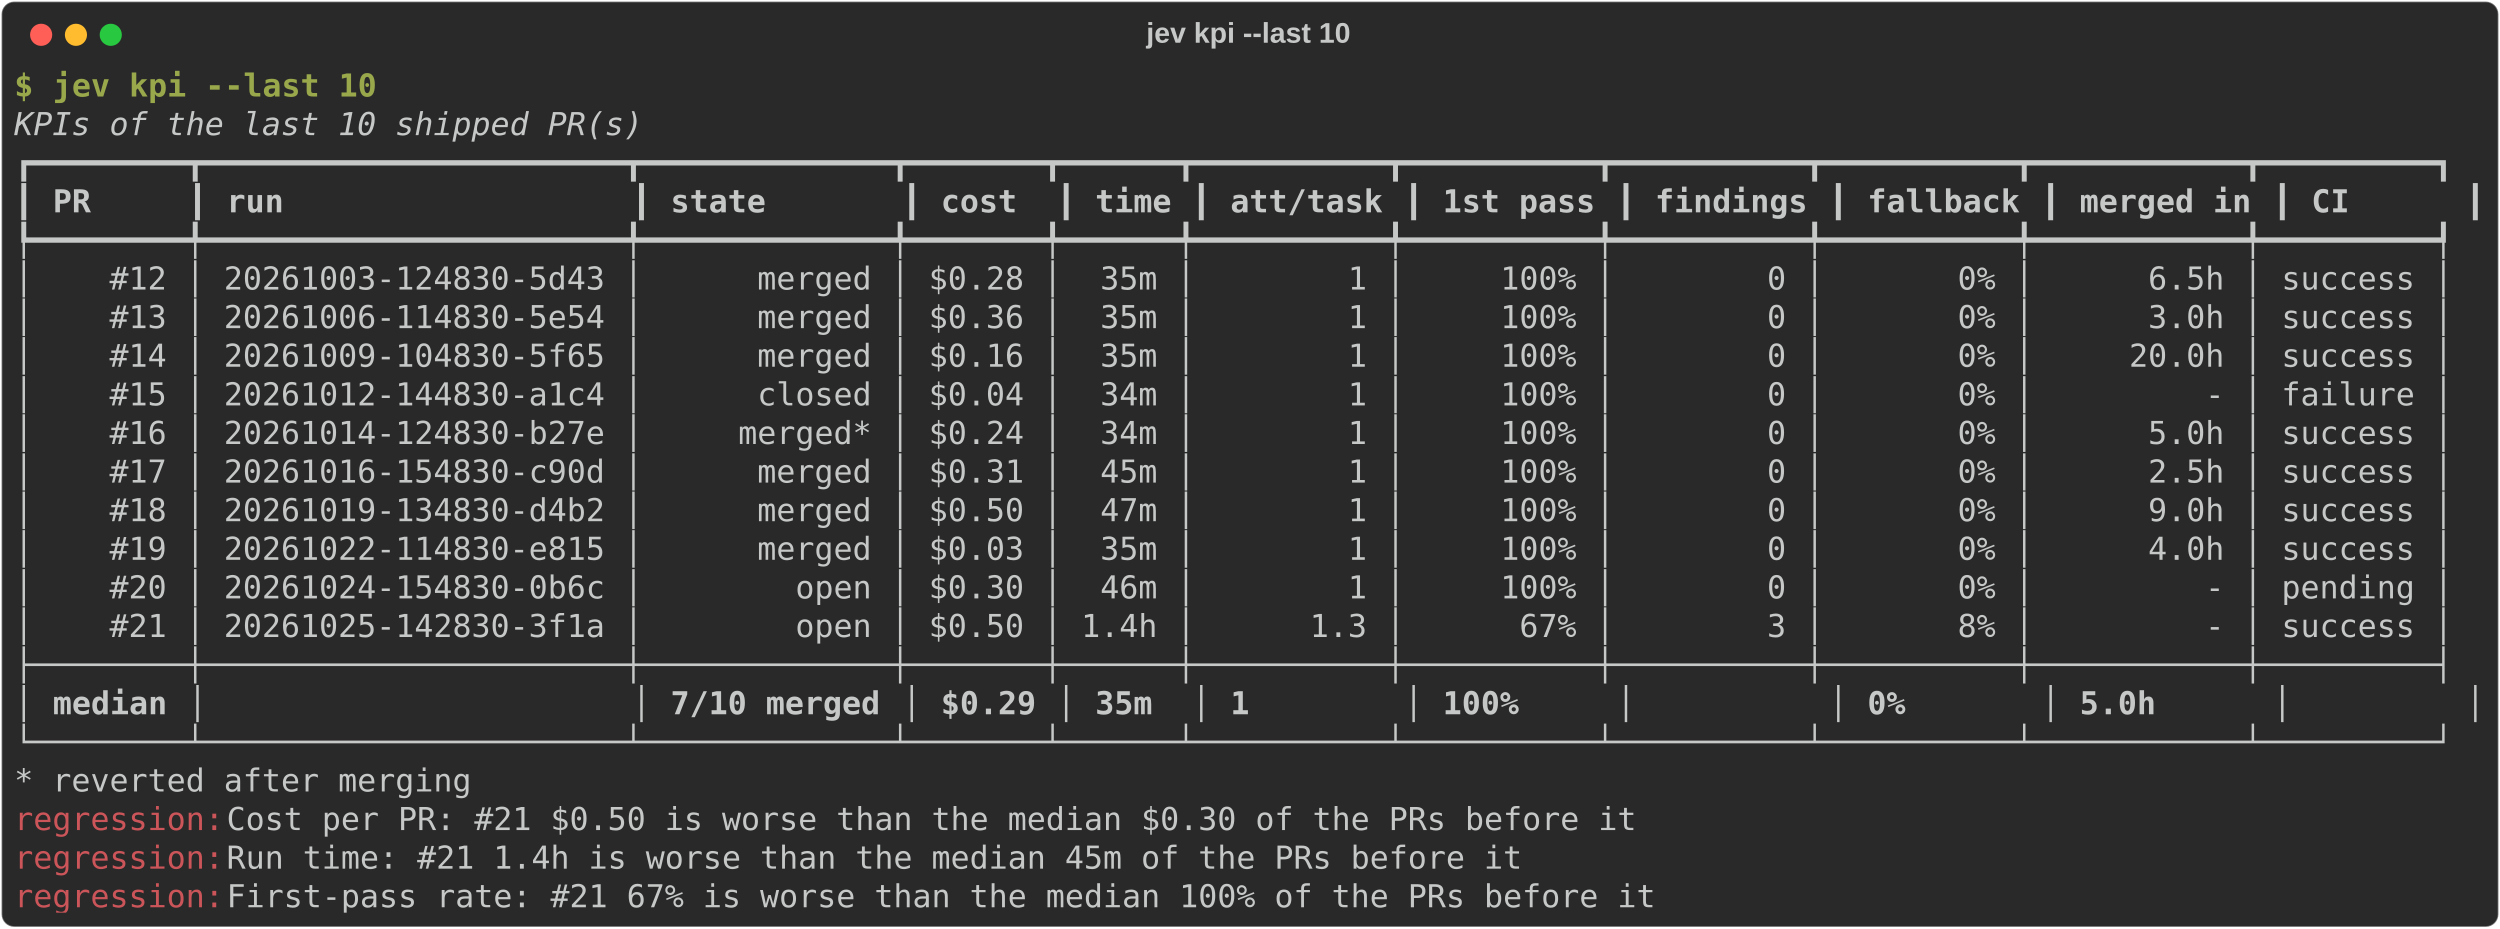
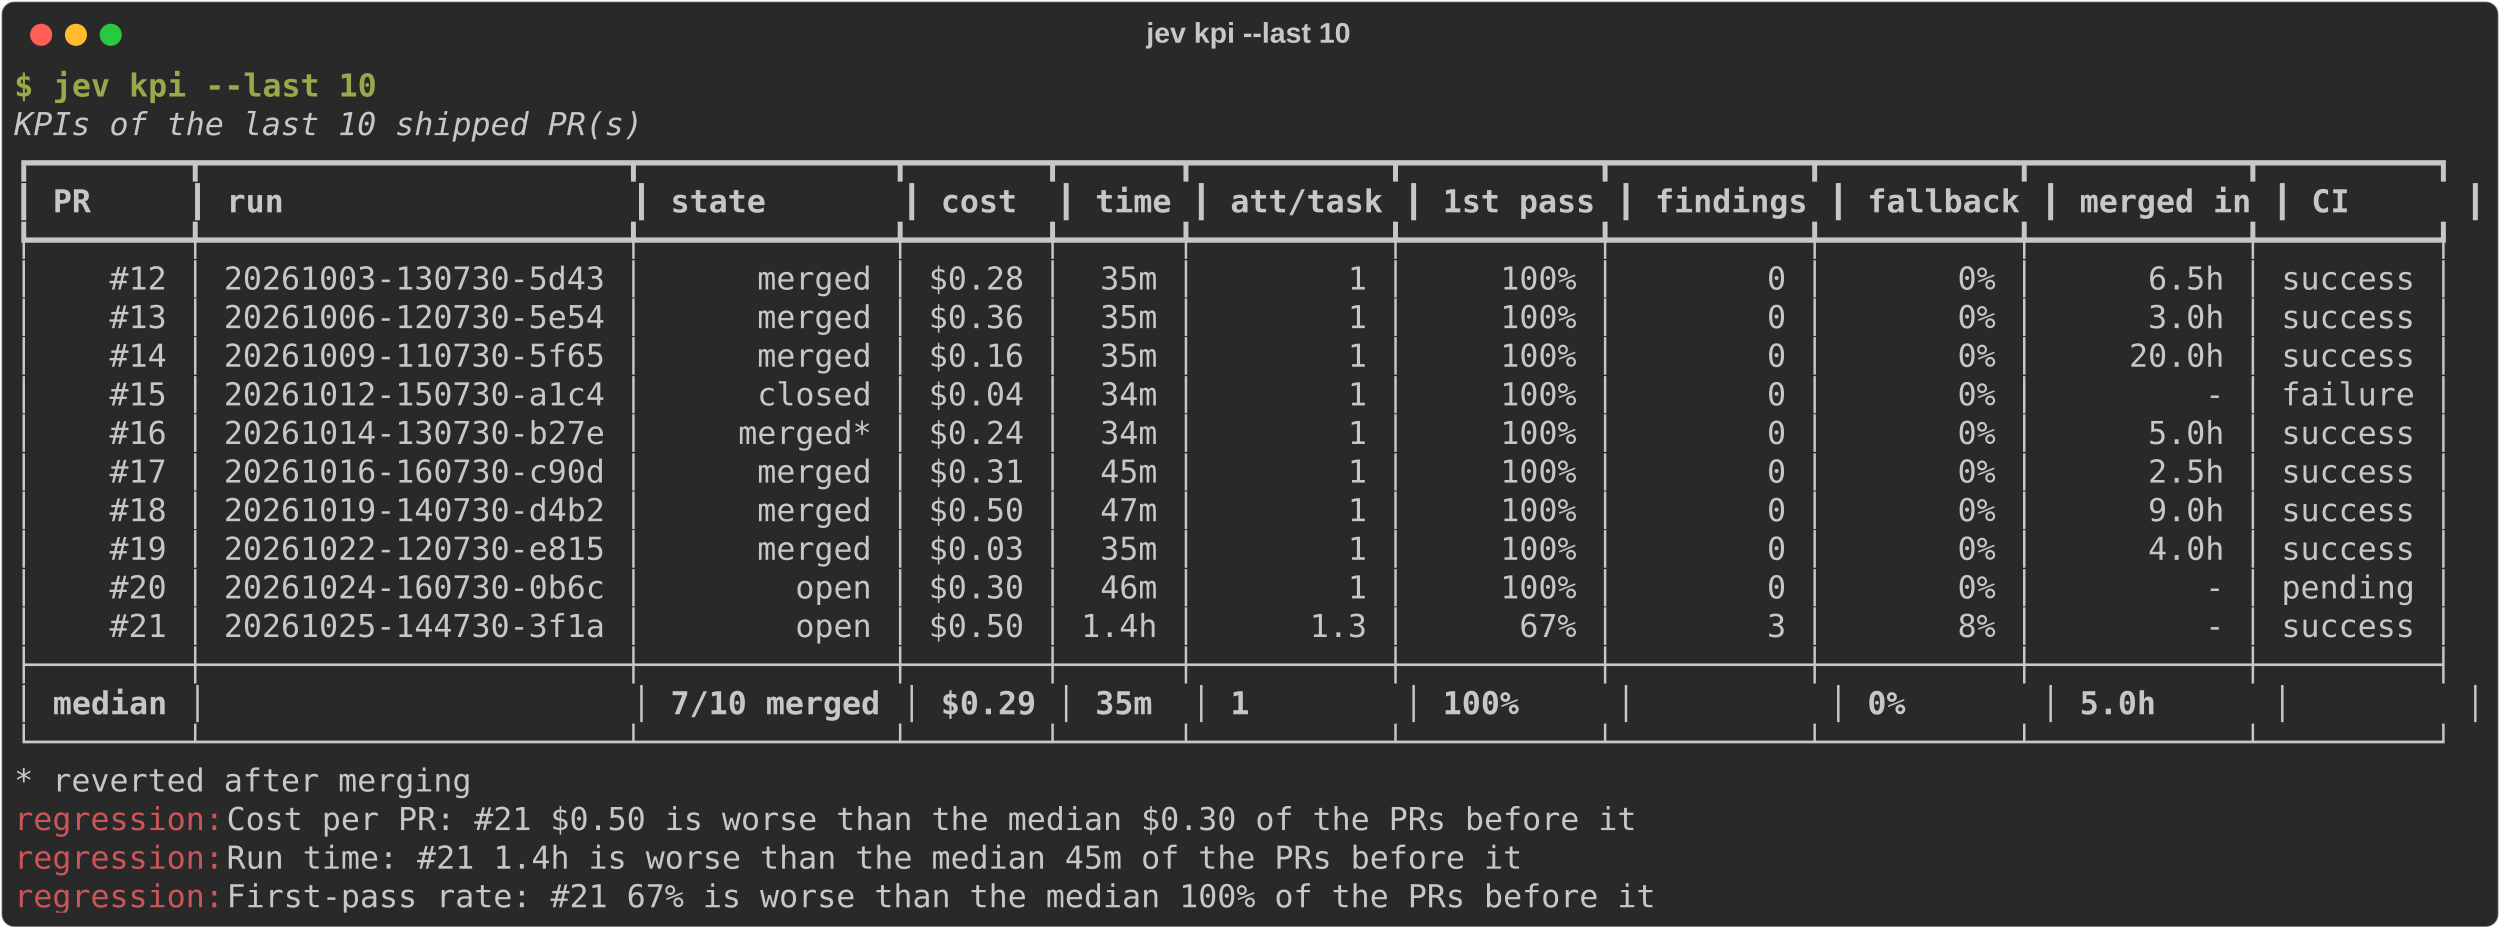
<svg xmlns="http://www.w3.org/2000/svg" class="rich-terminal" viewBox="0 0 1580 586.8">
  <style>

    @font-face {
        font-family: "Fira Code";
        src: local("FiraCode-Regular"),
                url("https://cdnjs.cloudflare.com/ajax/libs/firacode/6.2.0/woff2/FiraCode-Regular.woff2") format("woff2"),
                url("https://cdnjs.cloudflare.com/ajax/libs/firacode/6.2.0/woff/FiraCode-Regular.woff") format("woff");
        font-style: normal;
        font-weight: 400;
    }
    @font-face {
        font-family: "Fira Code";
        src: local("FiraCode-Bold"),
                url("https://cdnjs.cloudflare.com/ajax/libs/firacode/6.2.0/woff2/FiraCode-Bold.woff2") format("woff2"),
                url("https://cdnjs.cloudflare.com/ajax/libs/firacode/6.2.0/woff/FiraCode-Bold.woff") format("woff");
        font-style: bold;
        font-weight: 700;
    }

-     .terminal-2445889763-matrix {
+     .terminal-2717929664-matrix {
        font-family: Fira Code, monospace;
        font-size: 20px;
        line-height: 24.4px;
        font-variant-east-asian: full-width;
    }

-     .terminal-2445889763-title {
+     .terminal-2717929664-title {
        font-size: 18px;
        font-weight: bold;
        font-family: arial;
    }

-     .terminal-2445889763-r1 { fill: #98a84b;font-weight: bold }
- .terminal-2445889763-r2 { fill: #c5c8c6 }
- .terminal-2445889763-r3 { fill: #c5c8c6;font-style: italic; }
- .terminal-2445889763-r4 { fill: #c5c8c6;font-weight: bold }
- .terminal-2445889763-r5 { fill: #cc555a }
+     .terminal-2717929664-r1 { fill: #98a84b;font-weight: bold }
+ .terminal-2717929664-r2 { fill: #c5c8c6 }
+ .terminal-2717929664-r3 { fill: #c5c8c6;font-style: italic; }
+ .terminal-2717929664-r4 { fill: #c5c8c6;font-weight: bold }
+ .terminal-2717929664-r5 { fill: #cc555a }
    </style>
  <defs>
-     <clipPath id="terminal-2445889763-clip-terminal">
+     <clipPath id="terminal-2717929664-clip-terminal">
      <rect x="0" y="0" width="1560.6" height="535.8" />
    </clipPath>
-     <clipPath id="terminal-2445889763-line-0">
+     <clipPath id="terminal-2717929664-line-0">
      <rect x="0" y="1.5" width="1561.6" height="24.65" />
    </clipPath>
-     <clipPath id="terminal-2445889763-line-1">
+     <clipPath id="terminal-2717929664-line-1">
      <rect x="0" y="25.9" width="1561.6" height="24.65" />
    </clipPath>
-     <clipPath id="terminal-2445889763-line-2">
+     <clipPath id="terminal-2717929664-line-2">
      <rect x="0" y="50.3" width="1561.6" height="24.65" />
    </clipPath>
-     <clipPath id="terminal-2445889763-line-3">
+     <clipPath id="terminal-2717929664-line-3">
      <rect x="0" y="74.7" width="1561.6" height="24.65" />
    </clipPath>
-     <clipPath id="terminal-2445889763-line-4">
+     <clipPath id="terminal-2717929664-line-4">
      <rect x="0" y="99.1" width="1561.6" height="24.65" />
    </clipPath>
-     <clipPath id="terminal-2445889763-line-5">
+     <clipPath id="terminal-2717929664-line-5">
      <rect x="0" y="123.5" width="1561.6" height="24.65" />
    </clipPath>
-     <clipPath id="terminal-2445889763-line-6">
+     <clipPath id="terminal-2717929664-line-6">
      <rect x="0" y="147.9" width="1561.6" height="24.65" />
    </clipPath>
-     <clipPath id="terminal-2445889763-line-7">
+     <clipPath id="terminal-2717929664-line-7">
      <rect x="0" y="172.3" width="1561.6" height="24.65" />
    </clipPath>
-     <clipPath id="terminal-2445889763-line-8">
+     <clipPath id="terminal-2717929664-line-8">
      <rect x="0" y="196.7" width="1561.6" height="24.65" />
    </clipPath>
-     <clipPath id="terminal-2445889763-line-9">
+     <clipPath id="terminal-2717929664-line-9">
      <rect x="0" y="221.1" width="1561.6" height="24.65" />
    </clipPath>
-     <clipPath id="terminal-2445889763-line-10">
+     <clipPath id="terminal-2717929664-line-10">
      <rect x="0" y="245.5" width="1561.6" height="24.65" />
    </clipPath>
-     <clipPath id="terminal-2445889763-line-11">
+     <clipPath id="terminal-2717929664-line-11">
      <rect x="0" y="269.9" width="1561.6" height="24.65" />
    </clipPath>
-     <clipPath id="terminal-2445889763-line-12">
+     <clipPath id="terminal-2717929664-line-12">
      <rect x="0" y="294.3" width="1561.6" height="24.65" />
    </clipPath>
-     <clipPath id="terminal-2445889763-line-13">
+     <clipPath id="terminal-2717929664-line-13">
      <rect x="0" y="318.7" width="1561.6" height="24.65" />
    </clipPath>
-     <clipPath id="terminal-2445889763-line-14">
+     <clipPath id="terminal-2717929664-line-14">
      <rect x="0" y="343.1" width="1561.6" height="24.65" />
    </clipPath>
-     <clipPath id="terminal-2445889763-line-15">
+     <clipPath id="terminal-2717929664-line-15">
      <rect x="0" y="367.5" width="1561.6" height="24.65" />
    </clipPath>
-     <clipPath id="terminal-2445889763-line-16">
+     <clipPath id="terminal-2717929664-line-16">
      <rect x="0" y="391.9" width="1561.6" height="24.65" />
    </clipPath>
-     <clipPath id="terminal-2445889763-line-17">
+     <clipPath id="terminal-2717929664-line-17">
      <rect x="0" y="416.3" width="1561.6" height="24.65" />
    </clipPath>
-     <clipPath id="terminal-2445889763-line-18">
+     <clipPath id="terminal-2717929664-line-18">
      <rect x="0" y="440.7" width="1561.6" height="24.65" />
    </clipPath>
-     <clipPath id="terminal-2445889763-line-19">
+     <clipPath id="terminal-2717929664-line-19">
      <rect x="0" y="465.1" width="1561.6" height="24.65" />
    </clipPath>
-     <clipPath id="terminal-2445889763-line-20">
+     <clipPath id="terminal-2717929664-line-20">
      <rect x="0" y="489.5" width="1561.6" height="24.65" />
    </clipPath>
  </defs>
  <rect fill="#292929" stroke="rgba(255,255,255,0.35)" stroke-width="1" x="1" y="1" width="1578" height="584.8" rx="8" />
-   <text class="terminal-2445889763-title" fill="#c5c8c6" text-anchor="middle" x="789" y="27">jev kpi --last 10</text>
+   <text class="terminal-2717929664-title" fill="#c5c8c6" text-anchor="middle" x="789" y="27">jev kpi --last 10</text>
  <g transform="translate(26,22)">
    <circle cx="0" cy="0" r="7" fill="#ff5f57" />
    <circle cx="22" cy="0" r="7" fill="#febc2e" />
    <circle cx="44" cy="0" r="7" fill="#28c840" />
  </g>
-   <g transform="translate(9, 41)" clip-path="url(#terminal-2445889763-clip-terminal)">
-     <g class="terminal-2445889763-matrix">
-       <text class="terminal-2445889763-r1" x="0" y="20" textLength="24.4" clip-path="url(#terminal-2445889763-line-0)">$ </text>
-       <text class="terminal-2445889763-r1" x="24.4" y="20" textLength="207.4" clip-path="url(#terminal-2445889763-line-0)">jev kpi --last 10</text>
-       <text class="terminal-2445889763-r2" x="1561.6" y="20" textLength="12.2" clip-path="url(#terminal-2445889763-line-0)">
- </text>
-       <text class="terminal-2445889763-r3" x="0" y="44.4" textLength="1561.6" clip-path="url(#terminal-2445889763-line-1)">                                               KPIs of the last 10 shipped PR(s)                                                </text>
-       <text class="terminal-2445889763-r2" x="1561.6" y="44.4" textLength="12.2" clip-path="url(#terminal-2445889763-line-1)">
- </text>
-       <text class="terminal-2445889763-r2" x="0" y="68.8" textLength="1561.6" clip-path="url(#terminal-2445889763-line-2)">┏━━━━━━━━┳━━━━━━━━━━━━━━━━━━━━━━┳━━━━━━━━━━━━━┳━━━━━━━┳━━━━━━┳━━━━━━━━━━┳━━━━━━━━━━┳━━━━━━━━━━┳━━━━━━━━━━┳━━━━━━━━━━━┳━━━━━━━━━┓</text>
-       <text class="terminal-2445889763-r2" x="1561.6" y="68.8" textLength="12.2" clip-path="url(#terminal-2445889763-line-2)">
- </text>
-       <text class="terminal-2445889763-r2" x="0" y="93.2" textLength="12.2" clip-path="url(#terminal-2445889763-line-3)">┃</text>
-       <text class="terminal-2445889763-r4" x="24.4" y="93.2" textLength="73.2" clip-path="url(#terminal-2445889763-line-3)">    PR</text>
-       <text class="terminal-2445889763-r2" x="109.8" y="93.2" textLength="12.2" clip-path="url(#terminal-2445889763-line-3)">┃</text>
-       <text class="terminal-2445889763-r4" x="134.2" y="93.2" textLength="244" clip-path="url(#terminal-2445889763-line-3)">run                 </text>
-       <text class="terminal-2445889763-r2" x="390.4" y="93.2" textLength="12.2" clip-path="url(#terminal-2445889763-line-3)">┃</text>
-       <text class="terminal-2445889763-r4" x="414.8" y="93.2" textLength="134.2" clip-path="url(#terminal-2445889763-line-3)">      state</text>
-       <text class="terminal-2445889763-r2" x="561.2" y="93.2" textLength="12.2" clip-path="url(#terminal-2445889763-line-3)">┃</text>
-       <text class="terminal-2445889763-r4" x="585.6" y="93.2" textLength="61" clip-path="url(#terminal-2445889763-line-3)"> cost</text>
-       <text class="terminal-2445889763-r2" x="658.8" y="93.2" textLength="12.2" clip-path="url(#terminal-2445889763-line-3)">┃</text>
-       <text class="terminal-2445889763-r4" x="683.2" y="93.2" textLength="48.8" clip-path="url(#terminal-2445889763-line-3)">time</text>
-       <text class="terminal-2445889763-r2" x="744.2" y="93.2" textLength="12.2" clip-path="url(#terminal-2445889763-line-3)">┃</text>
-       <text class="terminal-2445889763-r4" x="768.6" y="93.2" textLength="97.6" clip-path="url(#terminal-2445889763-line-3)">att/task</text>
-       <text class="terminal-2445889763-r2" x="878.4" y="93.2" textLength="12.2" clip-path="url(#terminal-2445889763-line-3)">┃</text>
-       <text class="terminal-2445889763-r4" x="902.8" y="93.2" textLength="97.6" clip-path="url(#terminal-2445889763-line-3)">1st pass</text>
-       <text class="terminal-2445889763-r2" x="1012.6" y="93.2" textLength="12.2" clip-path="url(#terminal-2445889763-line-3)">┃</text>
-       <text class="terminal-2445889763-r4" x="1037" y="93.2" textLength="97.6" clip-path="url(#terminal-2445889763-line-3)">findings</text>
-       <text class="terminal-2445889763-r2" x="1146.8" y="93.2" textLength="12.2" clip-path="url(#terminal-2445889763-line-3)">┃</text>
-       <text class="terminal-2445889763-r4" x="1171.2" y="93.2" textLength="97.6" clip-path="url(#terminal-2445889763-line-3)">fallback</text>
-       <text class="terminal-2445889763-r2" x="1281" y="93.2" textLength="12.2" clip-path="url(#terminal-2445889763-line-3)">┃</text>
-       <text class="terminal-2445889763-r4" x="1305.4" y="93.2" textLength="109.8" clip-path="url(#terminal-2445889763-line-3)">merged in</text>
-       <text class="terminal-2445889763-r2" x="1427.4" y="93.2" textLength="12.2" clip-path="url(#terminal-2445889763-line-3)">┃</text>
-       <text class="terminal-2445889763-r4" x="1451.8" y="93.2" textLength="85.4" clip-path="url(#terminal-2445889763-line-3)">     CI</text>
-       <text class="terminal-2445889763-r2" x="1549.4" y="93.2" textLength="12.2" clip-path="url(#terminal-2445889763-line-3)">┃</text>
-       <text class="terminal-2445889763-r2" x="1561.6" y="93.2" textLength="12.2" clip-path="url(#terminal-2445889763-line-3)">
- </text>
-       <text class="terminal-2445889763-r2" x="0" y="117.6" textLength="1561.6" clip-path="url(#terminal-2445889763-line-4)">┡━━━━━━━━╇━━━━━━━━━━━━━━━━━━━━━━╇━━━━━━━━━━━━━╇━━━━━━━╇━━━━━━╇━━━━━━━━━━╇━━━━━━━━━━╇━━━━━━━━━━╇━━━━━━━━━━╇━━━━━━━━━━━╇━━━━━━━━━┩</text>
-       <text class="terminal-2445889763-r2" x="1561.6" y="117.6" textLength="12.2" clip-path="url(#terminal-2445889763-line-4)">
- </text>
-       <text class="terminal-2445889763-r2" x="0" y="142" textLength="1561.6" clip-path="url(#terminal-2445889763-line-5)">│    #12 │ 20261003-124830-5d43 │      merged │ $0.28 │  35m │        1 │     100% │        0 │       0% │      6.5h │ success │</text>
-       <text class="terminal-2445889763-r2" x="1561.6" y="142" textLength="12.2" clip-path="url(#terminal-2445889763-line-5)">
- </text>
-       <text class="terminal-2445889763-r2" x="0" y="166.4" textLength="1561.6" clip-path="url(#terminal-2445889763-line-6)">│    #13 │ 20261006-114830-5e54 │      merged │ $0.36 │  35m │        1 │     100% │        0 │       0% │      3.0h │ success │</text>
-       <text class="terminal-2445889763-r2" x="1561.6" y="166.4" textLength="12.2" clip-path="url(#terminal-2445889763-line-6)">
- </text>
-       <text class="terminal-2445889763-r2" x="0" y="190.8" textLength="1561.6" clip-path="url(#terminal-2445889763-line-7)">│    #14 │ 20261009-104830-5f65 │      merged │ $0.16 │  35m │        1 │     100% │        0 │       0% │     20.0h │ success │</text>
-       <text class="terminal-2445889763-r2" x="1561.6" y="190.8" textLength="12.2" clip-path="url(#terminal-2445889763-line-7)">
- </text>
-       <text class="terminal-2445889763-r2" x="0" y="215.2" textLength="1561.6" clip-path="url(#terminal-2445889763-line-8)">│    #15 │ 20261012-144830-a1c4 │      closed │ $0.04 │  34m │        1 │     100% │        0 │       0% │         - │ failure │</text>
-       <text class="terminal-2445889763-r2" x="1561.6" y="215.2" textLength="12.2" clip-path="url(#terminal-2445889763-line-8)">
- </text>
-       <text class="terminal-2445889763-r2" x="0" y="239.6" textLength="1561.6" clip-path="url(#terminal-2445889763-line-9)">│    #16 │ 20261014-124830-b27e │     merged* │ $0.24 │  34m │        1 │     100% │        0 │       0% │      5.0h │ success │</text>
-       <text class="terminal-2445889763-r2" x="1561.6" y="239.6" textLength="12.2" clip-path="url(#terminal-2445889763-line-9)">
- </text>
-       <text class="terminal-2445889763-r2" x="0" y="264" textLength="1561.6" clip-path="url(#terminal-2445889763-line-10)">│    #17 │ 20261016-154830-c90d │      merged │ $0.31 │  45m │        1 │     100% │        0 │       0% │      2.5h │ success │</text>
-       <text class="terminal-2445889763-r2" x="1561.6" y="264" textLength="12.2" clip-path="url(#terminal-2445889763-line-10)">
- </text>
-       <text class="terminal-2445889763-r2" x="0" y="288.4" textLength="1561.6" clip-path="url(#terminal-2445889763-line-11)">│    #18 │ 20261019-134830-d4b2 │      merged │ $0.50 │  47m │        1 │     100% │        0 │       0% │      9.0h │ success │</text>
-       <text class="terminal-2445889763-r2" x="1561.6" y="288.4" textLength="12.2" clip-path="url(#terminal-2445889763-line-11)">
- </text>
-       <text class="terminal-2445889763-r2" x="0" y="312.8" textLength="1561.6" clip-path="url(#terminal-2445889763-line-12)">│    #19 │ 20261022-114830-e815 │      merged │ $0.03 │  35m │        1 │     100% │        0 │       0% │      4.0h │ success │</text>
-       <text class="terminal-2445889763-r2" x="1561.6" y="312.8" textLength="12.2" clip-path="url(#terminal-2445889763-line-12)">
- </text>
-       <text class="terminal-2445889763-r2" x="0" y="337.2" textLength="1561.6" clip-path="url(#terminal-2445889763-line-13)">│    #20 │ 20261024-154830-0b6c │        open │ $0.30 │  46m │        1 │     100% │        0 │       0% │         - │ pending │</text>
-       <text class="terminal-2445889763-r2" x="1561.6" y="337.2" textLength="12.2" clip-path="url(#terminal-2445889763-line-13)">
- </text>
-       <text class="terminal-2445889763-r2" x="0" y="361.6" textLength="1561.6" clip-path="url(#terminal-2445889763-line-14)">│    #21 │ 20261025-142830-3f1a │        open │ $0.50 │ 1.4h │      1.3 │      67% │        3 │       8% │         - │ success │</text>
-       <text class="terminal-2445889763-r2" x="1561.6" y="361.6" textLength="12.2" clip-path="url(#terminal-2445889763-line-14)">
- </text>
-       <text class="terminal-2445889763-r2" x="0" y="386" textLength="1561.6" clip-path="url(#terminal-2445889763-line-15)">├────────┼──────────────────────┼─────────────┼───────┼──────┼──────────┼──────────┼──────────┼──────────┼───────────┼─────────┤</text>
-       <text class="terminal-2445889763-r2" x="1561.6" y="386" textLength="12.2" clip-path="url(#terminal-2445889763-line-15)">
- </text>
-       <text class="terminal-2445889763-r2" x="0" y="410.4" textLength="12.2" clip-path="url(#terminal-2445889763-line-16)">│</text>
-       <text class="terminal-2445889763-r4" x="24.4" y="410.4" textLength="73.2" clip-path="url(#terminal-2445889763-line-16)">median</text>
-       <text class="terminal-2445889763-r2" x="109.8" y="410.4" textLength="12.2" clip-path="url(#terminal-2445889763-line-16)">│</text>
-       <text class="terminal-2445889763-r2" x="390.4" y="410.4" textLength="12.2" clip-path="url(#terminal-2445889763-line-16)">│</text>
-       <text class="terminal-2445889763-r4" x="414.8" y="410.4" textLength="134.2" clip-path="url(#terminal-2445889763-line-16)">7/10 merged</text>
-       <text class="terminal-2445889763-r2" x="561.2" y="410.4" textLength="12.2" clip-path="url(#terminal-2445889763-line-16)">│</text>
-       <text class="terminal-2445889763-r4" x="585.6" y="410.4" textLength="61" clip-path="url(#terminal-2445889763-line-16)">$0.29</text>
-       <text class="terminal-2445889763-r2" x="658.8" y="410.4" textLength="12.2" clip-path="url(#terminal-2445889763-line-16)">│</text>
-       <text class="terminal-2445889763-r4" x="683.2" y="410.4" textLength="48.8" clip-path="url(#terminal-2445889763-line-16)"> 35m</text>
-       <text class="terminal-2445889763-r2" x="744.2" y="410.4" textLength="12.2" clip-path="url(#terminal-2445889763-line-16)">│</text>
-       <text class="terminal-2445889763-r4" x="768.6" y="410.4" textLength="97.6" clip-path="url(#terminal-2445889763-line-16)">       1</text>
-       <text class="terminal-2445889763-r2" x="878.4" y="410.4" textLength="12.2" clip-path="url(#terminal-2445889763-line-16)">│</text>
-       <text class="terminal-2445889763-r4" x="902.8" y="410.4" textLength="97.6" clip-path="url(#terminal-2445889763-line-16)">    100%</text>
-       <text class="terminal-2445889763-r2" x="1012.6" y="410.4" textLength="12.2" clip-path="url(#terminal-2445889763-line-16)">│</text>
-       <text class="terminal-2445889763-r2" x="1146.8" y="410.4" textLength="12.2" clip-path="url(#terminal-2445889763-line-16)">│</text>
-       <text class="terminal-2445889763-r4" x="1171.2" y="410.4" textLength="97.6" clip-path="url(#terminal-2445889763-line-16)">      0%</text>
-       <text class="terminal-2445889763-r2" x="1281" y="410.4" textLength="12.2" clip-path="url(#terminal-2445889763-line-16)">│</text>
-       <text class="terminal-2445889763-r4" x="1305.4" y="410.4" textLength="109.8" clip-path="url(#terminal-2445889763-line-16)">     5.0h</text>
-       <text class="terminal-2445889763-r2" x="1427.4" y="410.4" textLength="12.2" clip-path="url(#terminal-2445889763-line-16)">│</text>
-       <text class="terminal-2445889763-r2" x="1549.4" y="410.4" textLength="12.2" clip-path="url(#terminal-2445889763-line-16)">│</text>
-       <text class="terminal-2445889763-r2" x="1561.6" y="410.4" textLength="12.2" clip-path="url(#terminal-2445889763-line-16)">
- </text>
-       <text class="terminal-2445889763-r2" x="0" y="434.8" textLength="1561.6" clip-path="url(#terminal-2445889763-line-17)">└────────┴──────────────────────┴─────────────┴───────┴──────┴──────────┴──────────┴──────────┴──────────┴───────────┴─────────┘</text>
-       <text class="terminal-2445889763-r2" x="1561.6" y="434.8" textLength="12.2" clip-path="url(#terminal-2445889763-line-17)">
- </text>
-       <text class="terminal-2445889763-r2" x="0" y="459.2" textLength="292.8" clip-path="url(#terminal-2445889763-line-18)">* reverted after merging</text>
-       <text class="terminal-2445889763-r2" x="1561.6" y="459.2" textLength="12.2" clip-path="url(#terminal-2445889763-line-18)">
- </text>
-       <text class="terminal-2445889763-r5" x="0" y="483.6" textLength="134.2" clip-path="url(#terminal-2445889763-line-19)">regression:</text>
-       <text class="terminal-2445889763-r2" x="134.2" y="483.6" textLength="915" clip-path="url(#terminal-2445889763-line-19)"> Cost per PR: #21 $0.50 is worse than the median $0.30 of the PRs before it</text>
-       <text class="terminal-2445889763-r2" x="1561.6" y="483.6" textLength="12.2" clip-path="url(#terminal-2445889763-line-19)">
- </text>
-       <text class="terminal-2445889763-r5" x="0" y="508" textLength="134.2" clip-path="url(#terminal-2445889763-line-20)">regression:</text>
-       <text class="terminal-2445889763-r2" x="134.2" y="508" textLength="841.8" clip-path="url(#terminal-2445889763-line-20)"> Run time: #21 1.4h is worse than the median 45m of the PRs before it</text>
-       <text class="terminal-2445889763-r2" x="1561.6" y="508" textLength="12.2" clip-path="url(#terminal-2445889763-line-20)">
- </text>
-       <text class="terminal-2445889763-r5" x="0" y="532.4" textLength="134.2" clip-path="url(#terminal-2445889763-line-21)">regression:</text>
-       <text class="terminal-2445889763-r2" x="134.2" y="532.4" textLength="927.2" clip-path="url(#terminal-2445889763-line-21)"> First-pass rate: #21 67% is worse than the median 100% of the PRs before it</text>
-       <text class="terminal-2445889763-r2" x="1561.6" y="532.4" textLength="12.2" clip-path="url(#terminal-2445889763-line-21)">
+   <g transform="translate(9, 41)" clip-path="url(#terminal-2717929664-clip-terminal)">
+     <g class="terminal-2717929664-matrix">
+       <text class="terminal-2717929664-r1" x="0" y="20" textLength="24.4" clip-path="url(#terminal-2717929664-line-0)">$ </text>
+       <text class="terminal-2717929664-r1" x="24.4" y="20" textLength="207.4" clip-path="url(#terminal-2717929664-line-0)">jev kpi --last 10</text>
+       <text class="terminal-2717929664-r2" x="1561.6" y="20" textLength="12.2" clip-path="url(#terminal-2717929664-line-0)">
+ </text>
+       <text class="terminal-2717929664-r3" x="0" y="44.4" textLength="1561.6" clip-path="url(#terminal-2717929664-line-1)">                                               KPIs of the last 10 shipped PR(s)                                                </text>
+       <text class="terminal-2717929664-r2" x="1561.6" y="44.4" textLength="12.2" clip-path="url(#terminal-2717929664-line-1)">
+ </text>
+       <text class="terminal-2717929664-r2" x="0" y="68.8" textLength="1561.6" clip-path="url(#terminal-2717929664-line-2)">┏━━━━━━━━┳━━━━━━━━━━━━━━━━━━━━━━┳━━━━━━━━━━━━━┳━━━━━━━┳━━━━━━┳━━━━━━━━━━┳━━━━━━━━━━┳━━━━━━━━━━┳━━━━━━━━━━┳━━━━━━━━━━━┳━━━━━━━━━┓</text>
+       <text class="terminal-2717929664-r2" x="1561.6" y="68.8" textLength="12.2" clip-path="url(#terminal-2717929664-line-2)">
+ </text>
+       <text class="terminal-2717929664-r2" x="0" y="93.2" textLength="12.2" clip-path="url(#terminal-2717929664-line-3)">┃</text>
+       <text class="terminal-2717929664-r4" x="24.4" y="93.2" textLength="73.2" clip-path="url(#terminal-2717929664-line-3)">    PR</text>
+       <text class="terminal-2717929664-r2" x="109.8" y="93.2" textLength="12.2" clip-path="url(#terminal-2717929664-line-3)">┃</text>
+       <text class="terminal-2717929664-r4" x="134.2" y="93.2" textLength="244" clip-path="url(#terminal-2717929664-line-3)">run                 </text>
+       <text class="terminal-2717929664-r2" x="390.4" y="93.2" textLength="12.2" clip-path="url(#terminal-2717929664-line-3)">┃</text>
+       <text class="terminal-2717929664-r4" x="414.8" y="93.2" textLength="134.2" clip-path="url(#terminal-2717929664-line-3)">      state</text>
+       <text class="terminal-2717929664-r2" x="561.2" y="93.2" textLength="12.2" clip-path="url(#terminal-2717929664-line-3)">┃</text>
+       <text class="terminal-2717929664-r4" x="585.6" y="93.2" textLength="61" clip-path="url(#terminal-2717929664-line-3)"> cost</text>
+       <text class="terminal-2717929664-r2" x="658.8" y="93.2" textLength="12.2" clip-path="url(#terminal-2717929664-line-3)">┃</text>
+       <text class="terminal-2717929664-r4" x="683.2" y="93.2" textLength="48.8" clip-path="url(#terminal-2717929664-line-3)">time</text>
+       <text class="terminal-2717929664-r2" x="744.2" y="93.2" textLength="12.2" clip-path="url(#terminal-2717929664-line-3)">┃</text>
+       <text class="terminal-2717929664-r4" x="768.6" y="93.2" textLength="97.6" clip-path="url(#terminal-2717929664-line-3)">att/task</text>
+       <text class="terminal-2717929664-r2" x="878.4" y="93.2" textLength="12.2" clip-path="url(#terminal-2717929664-line-3)">┃</text>
+       <text class="terminal-2717929664-r4" x="902.8" y="93.2" textLength="97.6" clip-path="url(#terminal-2717929664-line-3)">1st pass</text>
+       <text class="terminal-2717929664-r2" x="1012.6" y="93.2" textLength="12.2" clip-path="url(#terminal-2717929664-line-3)">┃</text>
+       <text class="terminal-2717929664-r4" x="1037" y="93.2" textLength="97.6" clip-path="url(#terminal-2717929664-line-3)">findings</text>
+       <text class="terminal-2717929664-r2" x="1146.8" y="93.2" textLength="12.2" clip-path="url(#terminal-2717929664-line-3)">┃</text>
+       <text class="terminal-2717929664-r4" x="1171.2" y="93.2" textLength="97.6" clip-path="url(#terminal-2717929664-line-3)">fallback</text>
+       <text class="terminal-2717929664-r2" x="1281" y="93.2" textLength="12.2" clip-path="url(#terminal-2717929664-line-3)">┃</text>
+       <text class="terminal-2717929664-r4" x="1305.4" y="93.2" textLength="109.8" clip-path="url(#terminal-2717929664-line-3)">merged in</text>
+       <text class="terminal-2717929664-r2" x="1427.4" y="93.2" textLength="12.2" clip-path="url(#terminal-2717929664-line-3)">┃</text>
+       <text class="terminal-2717929664-r4" x="1451.8" y="93.2" textLength="85.4" clip-path="url(#terminal-2717929664-line-3)">     CI</text>
+       <text class="terminal-2717929664-r2" x="1549.4" y="93.2" textLength="12.2" clip-path="url(#terminal-2717929664-line-3)">┃</text>
+       <text class="terminal-2717929664-r2" x="1561.6" y="93.2" textLength="12.2" clip-path="url(#terminal-2717929664-line-3)">
+ </text>
+       <text class="terminal-2717929664-r2" x="0" y="117.6" textLength="1561.6" clip-path="url(#terminal-2717929664-line-4)">┡━━━━━━━━╇━━━━━━━━━━━━━━━━━━━━━━╇━━━━━━━━━━━━━╇━━━━━━━╇━━━━━━╇━━━━━━━━━━╇━━━━━━━━━━╇━━━━━━━━━━╇━━━━━━━━━━╇━━━━━━━━━━━╇━━━━━━━━━┩</text>
+       <text class="terminal-2717929664-r2" x="1561.6" y="117.6" textLength="12.2" clip-path="url(#terminal-2717929664-line-4)">
+ </text>
+       <text class="terminal-2717929664-r2" x="0" y="142" textLength="1561.6" clip-path="url(#terminal-2717929664-line-5)">│    #12 │ 20261003-130730-5d43 │      merged │ $0.28 │  35m │        1 │     100% │        0 │       0% │      6.5h │ success │</text>
+       <text class="terminal-2717929664-r2" x="1561.6" y="142" textLength="12.2" clip-path="url(#terminal-2717929664-line-5)">
+ </text>
+       <text class="terminal-2717929664-r2" x="0" y="166.4" textLength="1561.6" clip-path="url(#terminal-2717929664-line-6)">│    #13 │ 20261006-120730-5e54 │      merged │ $0.36 │  35m │        1 │     100% │        0 │       0% │      3.0h │ success │</text>
+       <text class="terminal-2717929664-r2" x="1561.6" y="166.4" textLength="12.2" clip-path="url(#terminal-2717929664-line-6)">
+ </text>
+       <text class="terminal-2717929664-r2" x="0" y="190.8" textLength="1561.6" clip-path="url(#terminal-2717929664-line-7)">│    #14 │ 20261009-110730-5f65 │      merged │ $0.16 │  35m │        1 │     100% │        0 │       0% │     20.0h │ success │</text>
+       <text class="terminal-2717929664-r2" x="1561.6" y="190.8" textLength="12.2" clip-path="url(#terminal-2717929664-line-7)">
+ </text>
+       <text class="terminal-2717929664-r2" x="0" y="215.2" textLength="1561.6" clip-path="url(#terminal-2717929664-line-8)">│    #15 │ 20261012-150730-a1c4 │      closed │ $0.04 │  34m │        1 │     100% │        0 │       0% │         - │ failure │</text>
+       <text class="terminal-2717929664-r2" x="1561.6" y="215.2" textLength="12.2" clip-path="url(#terminal-2717929664-line-8)">
+ </text>
+       <text class="terminal-2717929664-r2" x="0" y="239.6" textLength="1561.6" clip-path="url(#terminal-2717929664-line-9)">│    #16 │ 20261014-130730-b27e │     merged* │ $0.24 │  34m │        1 │     100% │        0 │       0% │      5.0h │ success │</text>
+       <text class="terminal-2717929664-r2" x="1561.6" y="239.6" textLength="12.2" clip-path="url(#terminal-2717929664-line-9)">
+ </text>
+       <text class="terminal-2717929664-r2" x="0" y="264" textLength="1561.6" clip-path="url(#terminal-2717929664-line-10)">│    #17 │ 20261016-160730-c90d │      merged │ $0.31 │  45m │        1 │     100% │        0 │       0% │      2.5h │ success │</text>
+       <text class="terminal-2717929664-r2" x="1561.6" y="264" textLength="12.2" clip-path="url(#terminal-2717929664-line-10)">
+ </text>
+       <text class="terminal-2717929664-r2" x="0" y="288.4" textLength="1561.6" clip-path="url(#terminal-2717929664-line-11)">│    #18 │ 20261019-140730-d4b2 │      merged │ $0.50 │  47m │        1 │     100% │        0 │       0% │      9.0h │ success │</text>
+       <text class="terminal-2717929664-r2" x="1561.6" y="288.4" textLength="12.2" clip-path="url(#terminal-2717929664-line-11)">
+ </text>
+       <text class="terminal-2717929664-r2" x="0" y="312.8" textLength="1561.6" clip-path="url(#terminal-2717929664-line-12)">│    #19 │ 20261022-120730-e815 │      merged │ $0.03 │  35m │        1 │     100% │        0 │       0% │      4.0h │ success │</text>
+       <text class="terminal-2717929664-r2" x="1561.6" y="312.8" textLength="12.2" clip-path="url(#terminal-2717929664-line-12)">
+ </text>
+       <text class="terminal-2717929664-r2" x="0" y="337.2" textLength="1561.6" clip-path="url(#terminal-2717929664-line-13)">│    #20 │ 20261024-160730-0b6c │        open │ $0.30 │  46m │        1 │     100% │        0 │       0% │         - │ pending │</text>
+       <text class="terminal-2717929664-r2" x="1561.6" y="337.2" textLength="12.2" clip-path="url(#terminal-2717929664-line-13)">
+ </text>
+       <text class="terminal-2717929664-r2" x="0" y="361.6" textLength="1561.6" clip-path="url(#terminal-2717929664-line-14)">│    #21 │ 20261025-144730-3f1a │        open │ $0.50 │ 1.4h │      1.3 │      67% │        3 │       8% │         - │ success │</text>
+       <text class="terminal-2717929664-r2" x="1561.6" y="361.6" textLength="12.2" clip-path="url(#terminal-2717929664-line-14)">
+ </text>
+       <text class="terminal-2717929664-r2" x="0" y="386" textLength="1561.6" clip-path="url(#terminal-2717929664-line-15)">├────────┼──────────────────────┼─────────────┼───────┼──────┼──────────┼──────────┼──────────┼──────────┼───────────┼─────────┤</text>
+       <text class="terminal-2717929664-r2" x="1561.6" y="386" textLength="12.2" clip-path="url(#terminal-2717929664-line-15)">
+ </text>
+       <text class="terminal-2717929664-r2" x="0" y="410.4" textLength="12.2" clip-path="url(#terminal-2717929664-line-16)">│</text>
+       <text class="terminal-2717929664-r4" x="24.4" y="410.4" textLength="73.2" clip-path="url(#terminal-2717929664-line-16)">median</text>
+       <text class="terminal-2717929664-r2" x="109.8" y="410.4" textLength="12.2" clip-path="url(#terminal-2717929664-line-16)">│</text>
+       <text class="terminal-2717929664-r2" x="390.4" y="410.4" textLength="12.2" clip-path="url(#terminal-2717929664-line-16)">│</text>
+       <text class="terminal-2717929664-r4" x="414.8" y="410.4" textLength="134.2" clip-path="url(#terminal-2717929664-line-16)">7/10 merged</text>
+       <text class="terminal-2717929664-r2" x="561.2" y="410.4" textLength="12.2" clip-path="url(#terminal-2717929664-line-16)">│</text>
+       <text class="terminal-2717929664-r4" x="585.6" y="410.4" textLength="61" clip-path="url(#terminal-2717929664-line-16)">$0.29</text>
+       <text class="terminal-2717929664-r2" x="658.8" y="410.4" textLength="12.2" clip-path="url(#terminal-2717929664-line-16)">│</text>
+       <text class="terminal-2717929664-r4" x="683.2" y="410.4" textLength="48.8" clip-path="url(#terminal-2717929664-line-16)"> 35m</text>
+       <text class="terminal-2717929664-r2" x="744.2" y="410.4" textLength="12.2" clip-path="url(#terminal-2717929664-line-16)">│</text>
+       <text class="terminal-2717929664-r4" x="768.6" y="410.4" textLength="97.6" clip-path="url(#terminal-2717929664-line-16)">       1</text>
+       <text class="terminal-2717929664-r2" x="878.4" y="410.4" textLength="12.2" clip-path="url(#terminal-2717929664-line-16)">│</text>
+       <text class="terminal-2717929664-r4" x="902.8" y="410.4" textLength="97.6" clip-path="url(#terminal-2717929664-line-16)">    100%</text>
+       <text class="terminal-2717929664-r2" x="1012.6" y="410.4" textLength="12.2" clip-path="url(#terminal-2717929664-line-16)">│</text>
+       <text class="terminal-2717929664-r2" x="1146.8" y="410.4" textLength="12.2" clip-path="url(#terminal-2717929664-line-16)">│</text>
+       <text class="terminal-2717929664-r4" x="1171.2" y="410.4" textLength="97.6" clip-path="url(#terminal-2717929664-line-16)">      0%</text>
+       <text class="terminal-2717929664-r2" x="1281" y="410.4" textLength="12.2" clip-path="url(#terminal-2717929664-line-16)">│</text>
+       <text class="terminal-2717929664-r4" x="1305.4" y="410.4" textLength="109.8" clip-path="url(#terminal-2717929664-line-16)">     5.0h</text>
+       <text class="terminal-2717929664-r2" x="1427.4" y="410.4" textLength="12.2" clip-path="url(#terminal-2717929664-line-16)">│</text>
+       <text class="terminal-2717929664-r2" x="1549.4" y="410.4" textLength="12.2" clip-path="url(#terminal-2717929664-line-16)">│</text>
+       <text class="terminal-2717929664-r2" x="1561.6" y="410.4" textLength="12.2" clip-path="url(#terminal-2717929664-line-16)">
+ </text>
+       <text class="terminal-2717929664-r2" x="0" y="434.8" textLength="1561.6" clip-path="url(#terminal-2717929664-line-17)">└────────┴──────────────────────┴─────────────┴───────┴──────┴──────────┴──────────┴──────────┴──────────┴───────────┴─────────┘</text>
+       <text class="terminal-2717929664-r2" x="1561.6" y="434.8" textLength="12.2" clip-path="url(#terminal-2717929664-line-17)">
+ </text>
+       <text class="terminal-2717929664-r2" x="0" y="459.2" textLength="292.8" clip-path="url(#terminal-2717929664-line-18)">* reverted after merging</text>
+       <text class="terminal-2717929664-r2" x="1561.6" y="459.2" textLength="12.2" clip-path="url(#terminal-2717929664-line-18)">
+ </text>
+       <text class="terminal-2717929664-r5" x="0" y="483.6" textLength="134.2" clip-path="url(#terminal-2717929664-line-19)">regression:</text>
+       <text class="terminal-2717929664-r2" x="134.2" y="483.6" textLength="915" clip-path="url(#terminal-2717929664-line-19)"> Cost per PR: #21 $0.50 is worse than the median $0.30 of the PRs before it</text>
+       <text class="terminal-2717929664-r2" x="1561.6" y="483.6" textLength="12.2" clip-path="url(#terminal-2717929664-line-19)">
+ </text>
+       <text class="terminal-2717929664-r5" x="0" y="508" textLength="134.2" clip-path="url(#terminal-2717929664-line-20)">regression:</text>
+       <text class="terminal-2717929664-r2" x="134.2" y="508" textLength="841.8" clip-path="url(#terminal-2717929664-line-20)"> Run time: #21 1.4h is worse than the median 45m of the PRs before it</text>
+       <text class="terminal-2717929664-r2" x="1561.6" y="508" textLength="12.2" clip-path="url(#terminal-2717929664-line-20)">
+ </text>
+       <text class="terminal-2717929664-r5" x="0" y="532.4" textLength="134.2" clip-path="url(#terminal-2717929664-line-21)">regression:</text>
+       <text class="terminal-2717929664-r2" x="134.2" y="532.4" textLength="927.2" clip-path="url(#terminal-2717929664-line-21)"> First-pass rate: #21 67% is worse than the median 100% of the PRs before it</text>
+       <text class="terminal-2717929664-r2" x="1561.6" y="532.4" textLength="12.2" clip-path="url(#terminal-2717929664-line-21)">
</text>
    </g>
  </g>
</svg>
